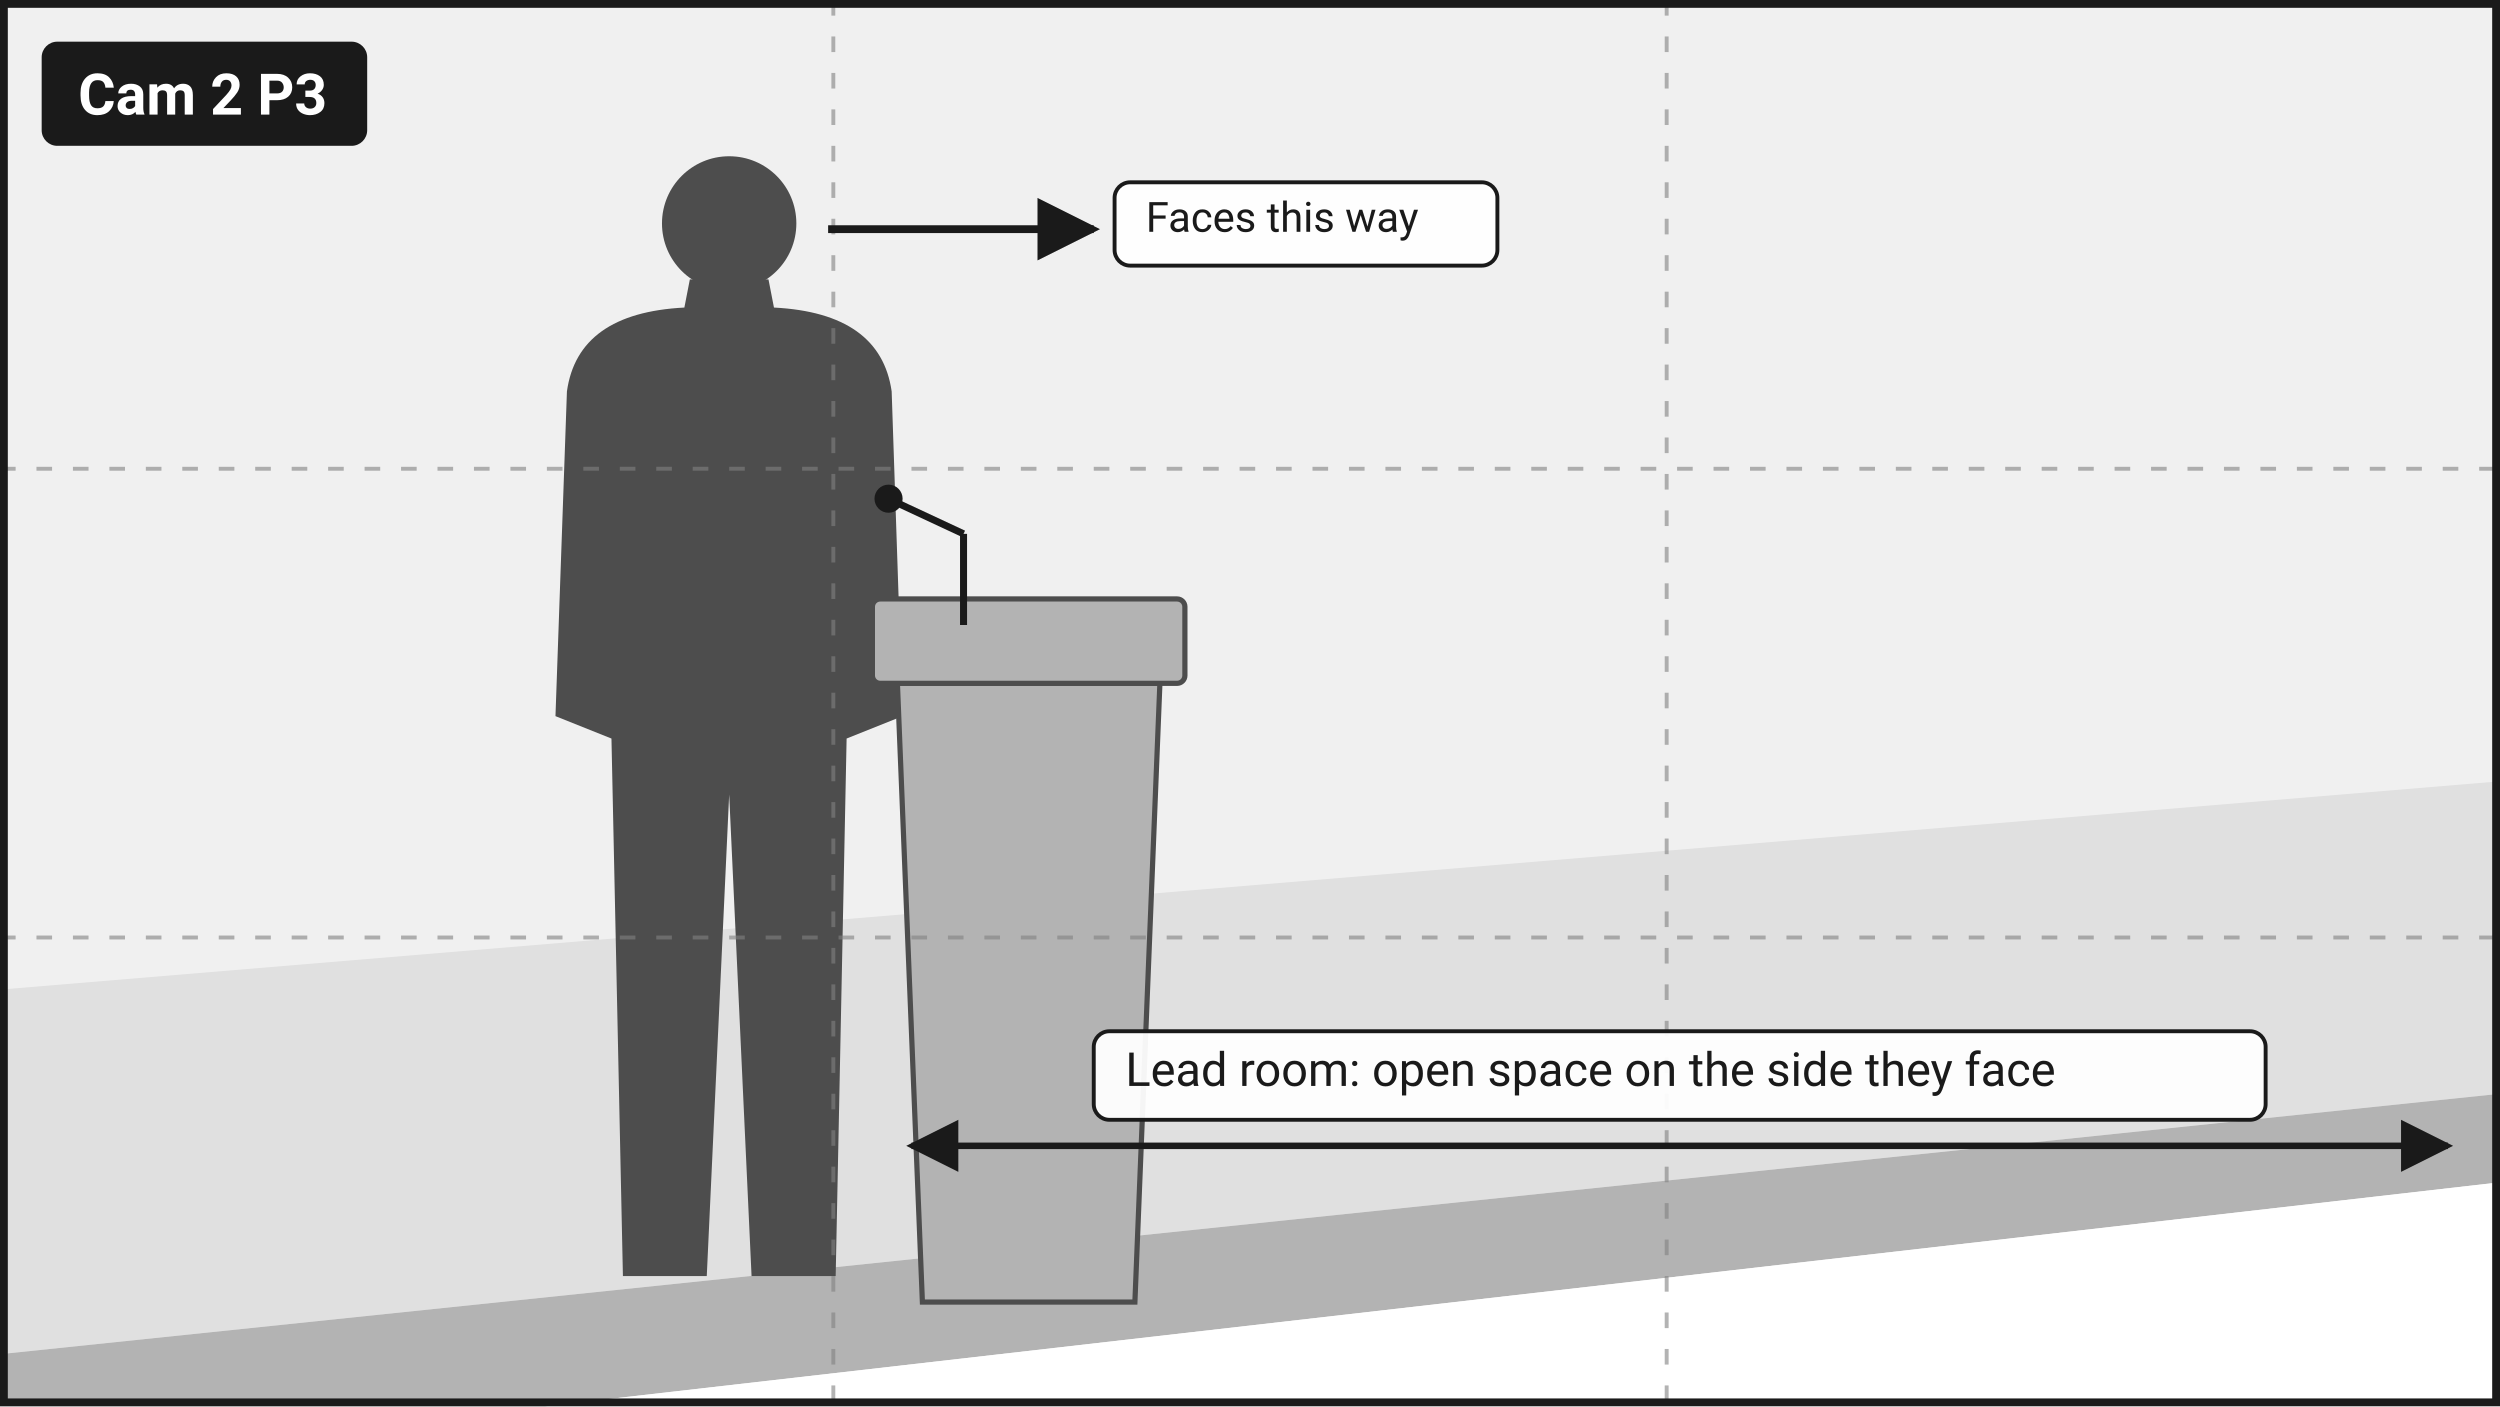
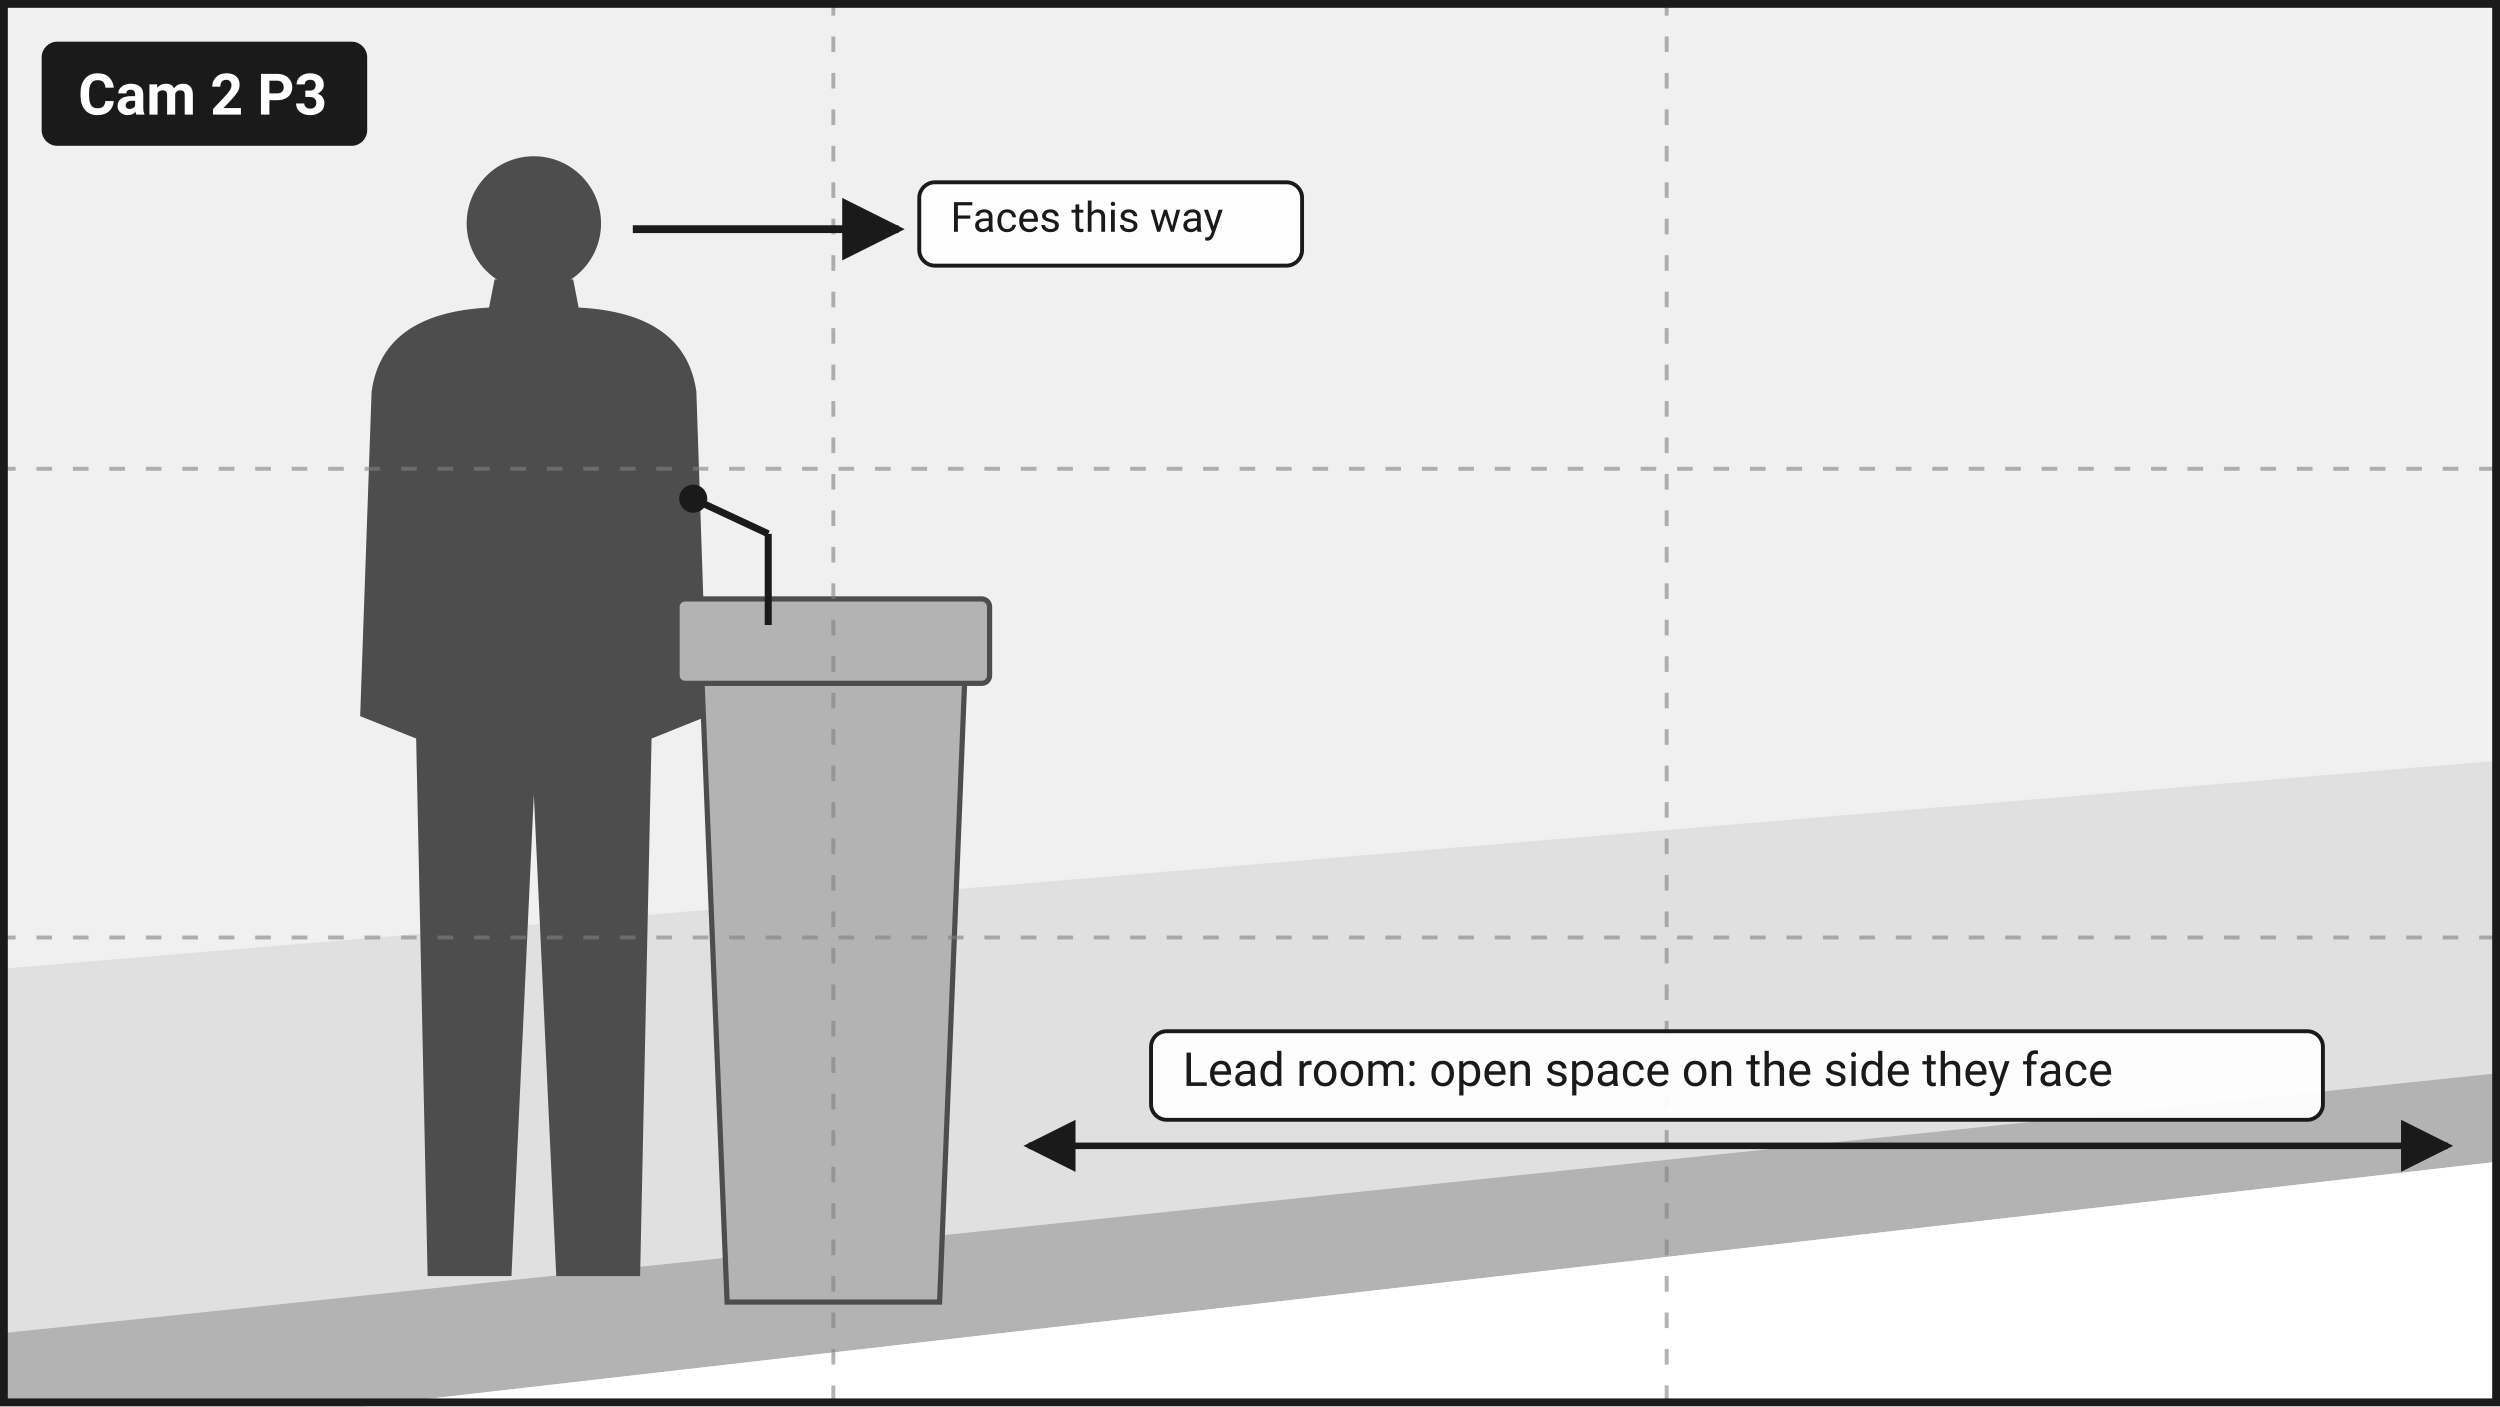
<svg xmlns="http://www.w3.org/2000/svg" viewBox="0 0 960 540" width="960" height="540" role="img" aria-labelledby="t d" font-family="'Segoe UI', Roboto, Helvetica, Arial, sans-serif">
  <defs>
    <marker id="arrow" viewBox="0 0 10 10" refX="9" refY="5" markerWidth="8" markerHeight="8" orient="auto-start-reverse">
      <path d="M0,0 L10,5 L0,10 z" fill="#1a1a1a" />
    </marker>
    <marker id="arrow-mid" viewBox="0 0 10 10" refX="9" refY="5" markerWidth="8" markerHeight="8" orient="auto-start-reverse">
      <path d="M0,0 L10,5 L0,10 z" fill="#808080" />
    </marker>
    <filter id="blur" x="-10%" y="-10%" width="120%" height="120%">
      <feGaussianBlur stdDeviation="12" />
    </filter>
    <clipPath id="frame">
      <rect width="960" height="540" />
    </clipPath>
  </defs>
  <rect width="960" height="540" fill="#ffffff" />
  <g clip-path="url(#frame)">
    <rect width="960" height="540" fill="#f0f0f0" />
-     <path d="M0,380 L960,300 L960,420 L0,520 Z" fill="#e0e0e0" />
-     <path d="M0,520 L960,420 L960,454 L0,564 Z" fill="#b3b3b3" />
-     <path d="M0,564 L960,454 L960,540 L0,540 Z" fill="#ffffff" />
-     <circle cx="280.0" cy="85.8" r="25.8" fill="#4d4d4d" />
-     <path d="M264.9,107.3 L295.1,107.3 L297.2,118.1 Q338.1,120.2 342.4,150.3 L346.6,275.0 L325.1,283.6 L320.9,490.0 L288.6,490.0 L280.0,305.1 L271.4,490.0 L239.2,490.0 L234.8,283.6 L213.3,275.0 L217.7,150.3 Q221.9,120.2 262.8,118.1 Z" fill="#4d4d4d" />
-     <path d="M344.6,262.4 L445.4,262.4 L435.8,500.0 L354.2,500.0 Z" fill="#b3b3b3" stroke="#4d4d4d" stroke-width="2" />
-     <rect x="335.0" y="230.0" width="120.0" height="32.4" rx="3" fill="#b3b3b3" stroke="#4d4d4d" stroke-width="2" />
-     <line x1="370" y1="205" x2="370" y2="240" stroke="#1a1a1a" stroke-width="2.7" />
-     <line x1="370" y1="205" x2="343.0" y2="192.4" stroke="#1a1a1a" stroke-width="2.7" />
-     <circle cx="341.2" cy="191.5" r="5.4" fill="#1a1a1a" />
+     <path d="M0,372 L960,292 L960,412 L0,512 Z" fill="#e0e0e0" />
+     <path d="M0,512 L960,412 L960,446 L0,556 Z" fill="#b3b3b3" />
+     <path d="M0,556 L960,446 L960,540 L0,540 Z" fill="#ffffff" />
+     <circle cx="205.0" cy="85.8" r="25.8" fill="#4d4d4d" />
+     <path d="M189.9,107.3 L220.1,107.3 L222.2,118.1 Q263.1,120.2 267.4,150.3 L271.6,275.0 L250.2,283.6 L245.8,490.0 L213.6,490.0 L205.0,305.1 L196.4,490.0 L164.2,490.0 L159.8,283.6 L138.3,275.0 L142.7,150.3 Q146.9,120.2 187.8,118.1 Z" fill="#4d4d4d" />
+     <path d="M269.6,262.4 L370.4,262.4 L360.8,500.0 L279.2,500.0 Z" fill="#b3b3b3" stroke="#4d4d4d" stroke-width="2" />
+     <rect x="260.0" y="230.0" width="120.0" height="32.4" rx="3" fill="#b3b3b3" stroke="#4d4d4d" stroke-width="2" />
+     <line x1="295" y1="205" x2="295" y2="240" stroke="#1a1a1a" stroke-width="2.7" />
+     <line x1="295" y1="205" x2="268.0" y2="192.4" stroke="#1a1a1a" stroke-width="2.7" />
+     <circle cx="266.2" cy="191.5" r="5.4" fill="#1a1a1a" />
    <line x1="320" y1="0" x2="320" y2="540" stroke="#808080" stroke-width="1.5" stroke-dasharray="6 8" opacity="0.6" />
    <line x1="640" y1="0" x2="640" y2="540" stroke="#808080" stroke-width="1.5" stroke-dasharray="6 8" opacity="0.6" />
    <line x1="0" y1="180" x2="960" y2="180" stroke="#808080" stroke-width="1.5" stroke-dasharray="6 8" opacity="0.6" />
    <line x1="0" y1="360" x2="960" y2="360" stroke="#808080" stroke-width="1.5" stroke-dasharray="6 8" opacity="0.6" />
-     <line x1="318" y1="88" x2="420" y2="88" stroke="#1a1a1a" stroke-width="3" marker-end="url(#arrow)" />
-     <rect x="428" y="70" width="147" height="32" rx="6" fill="#ffffff" fill-opacity="0.94" stroke="#1a1a1a" stroke-width="1.5" />
-     <text x="440" y="89" font-size="16" font-weight="normal" fill="#1a1a1a" text-anchor="start">Faces this way</text>
-     <line x1="350" y1="440" x2="940" y2="440" stroke="#1a1a1a" stroke-width="2.5" marker-start="url(#arrow)" marker-end="url(#arrow)" />
-     <rect x="420" y="396" width="450" height="34" rx="6" fill="#ffffff" fill-opacity="0.94" stroke="#1a1a1a" stroke-width="1.5" />
-     <text x="432.15" y="417" font-size="18" font-weight="normal" fill="#1a1a1a" text-anchor="start">Lead room: open space on the side they face</text>
+     <line x1="243" y1="88" x2="345" y2="88" stroke="#1a1a1a" stroke-width="3" marker-end="url(#arrow)" />
+     <rect x="353" y="70" width="147" height="32" rx="6" fill="#ffffff" fill-opacity="0.94" stroke="#1a1a1a" stroke-width="1.5" />
+     <text x="365" y="89" font-size="16" font-weight="normal" fill="#1a1a1a" text-anchor="start">Faces this way</text>
+     <line x1="395" y1="440" x2="940" y2="440" stroke="#1a1a1a" stroke-width="2.5" marker-start="url(#arrow)" marker-end="url(#arrow)" />
+     <rect x="442" y="396" width="450" height="34" rx="6" fill="#ffffff" fill-opacity="0.94" stroke="#1a1a1a" stroke-width="1.5" />
+     <text x="454.15" y="417" font-size="18" font-weight="normal" fill="#1a1a1a" text-anchor="start">Lead room: open space on the side they face</text>
  </g>
  <rect x="16" y="16" width="125" height="40" rx="6" fill="#1a1a1a" />
  <text x="30" y="44" font-size="22" font-weight="bold" fill="#ffffff" text-anchor="start">Cam 2 P3</text>
  <rect x="1.5" y="1.5" width="957" height="537" fill="none" stroke="#1a1a1a" stroke-width="3" />
</svg>
